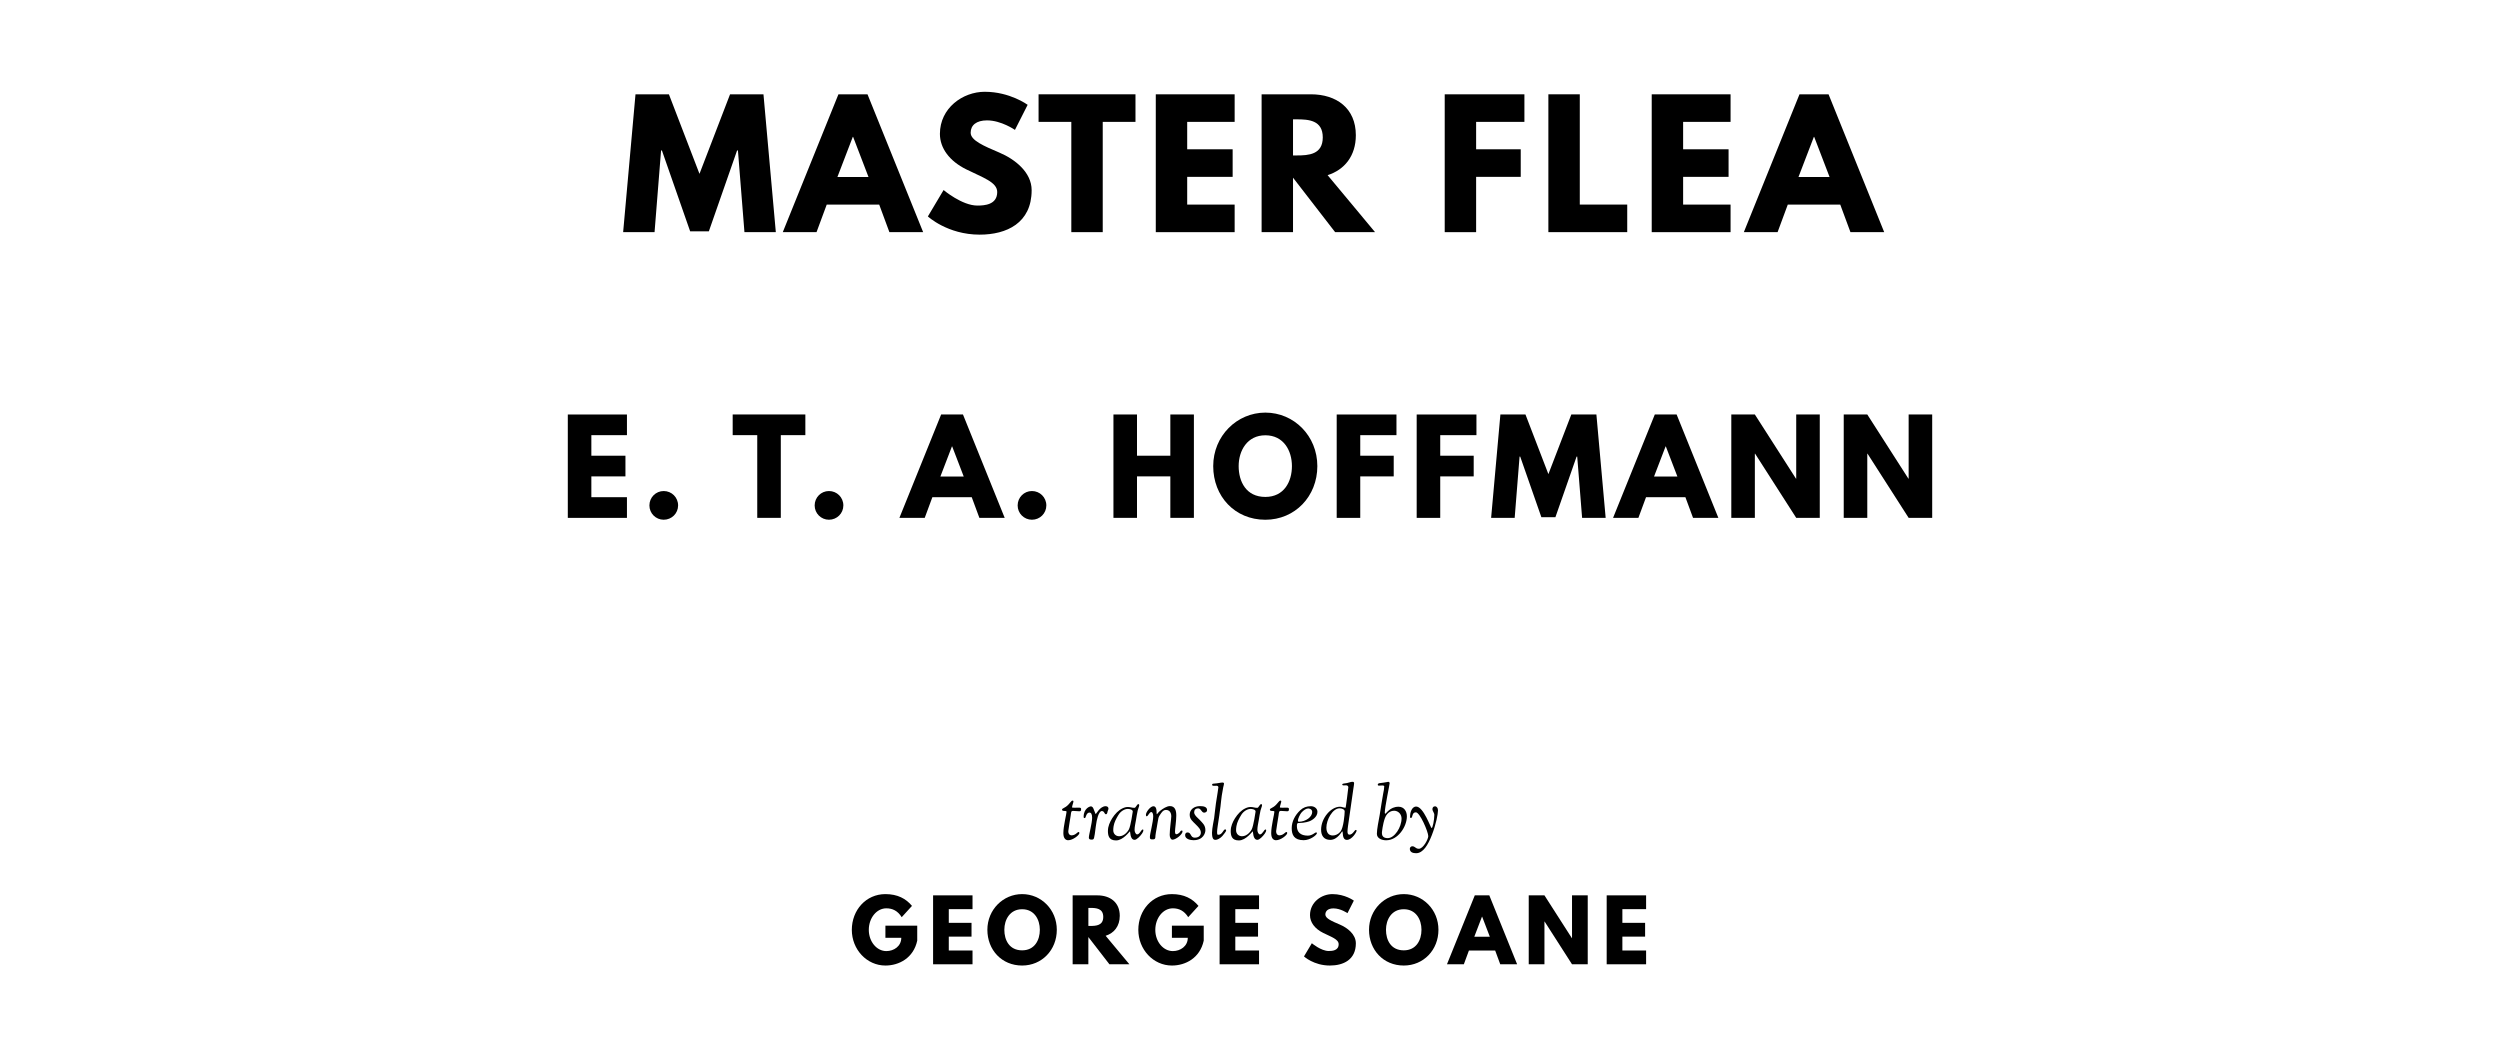
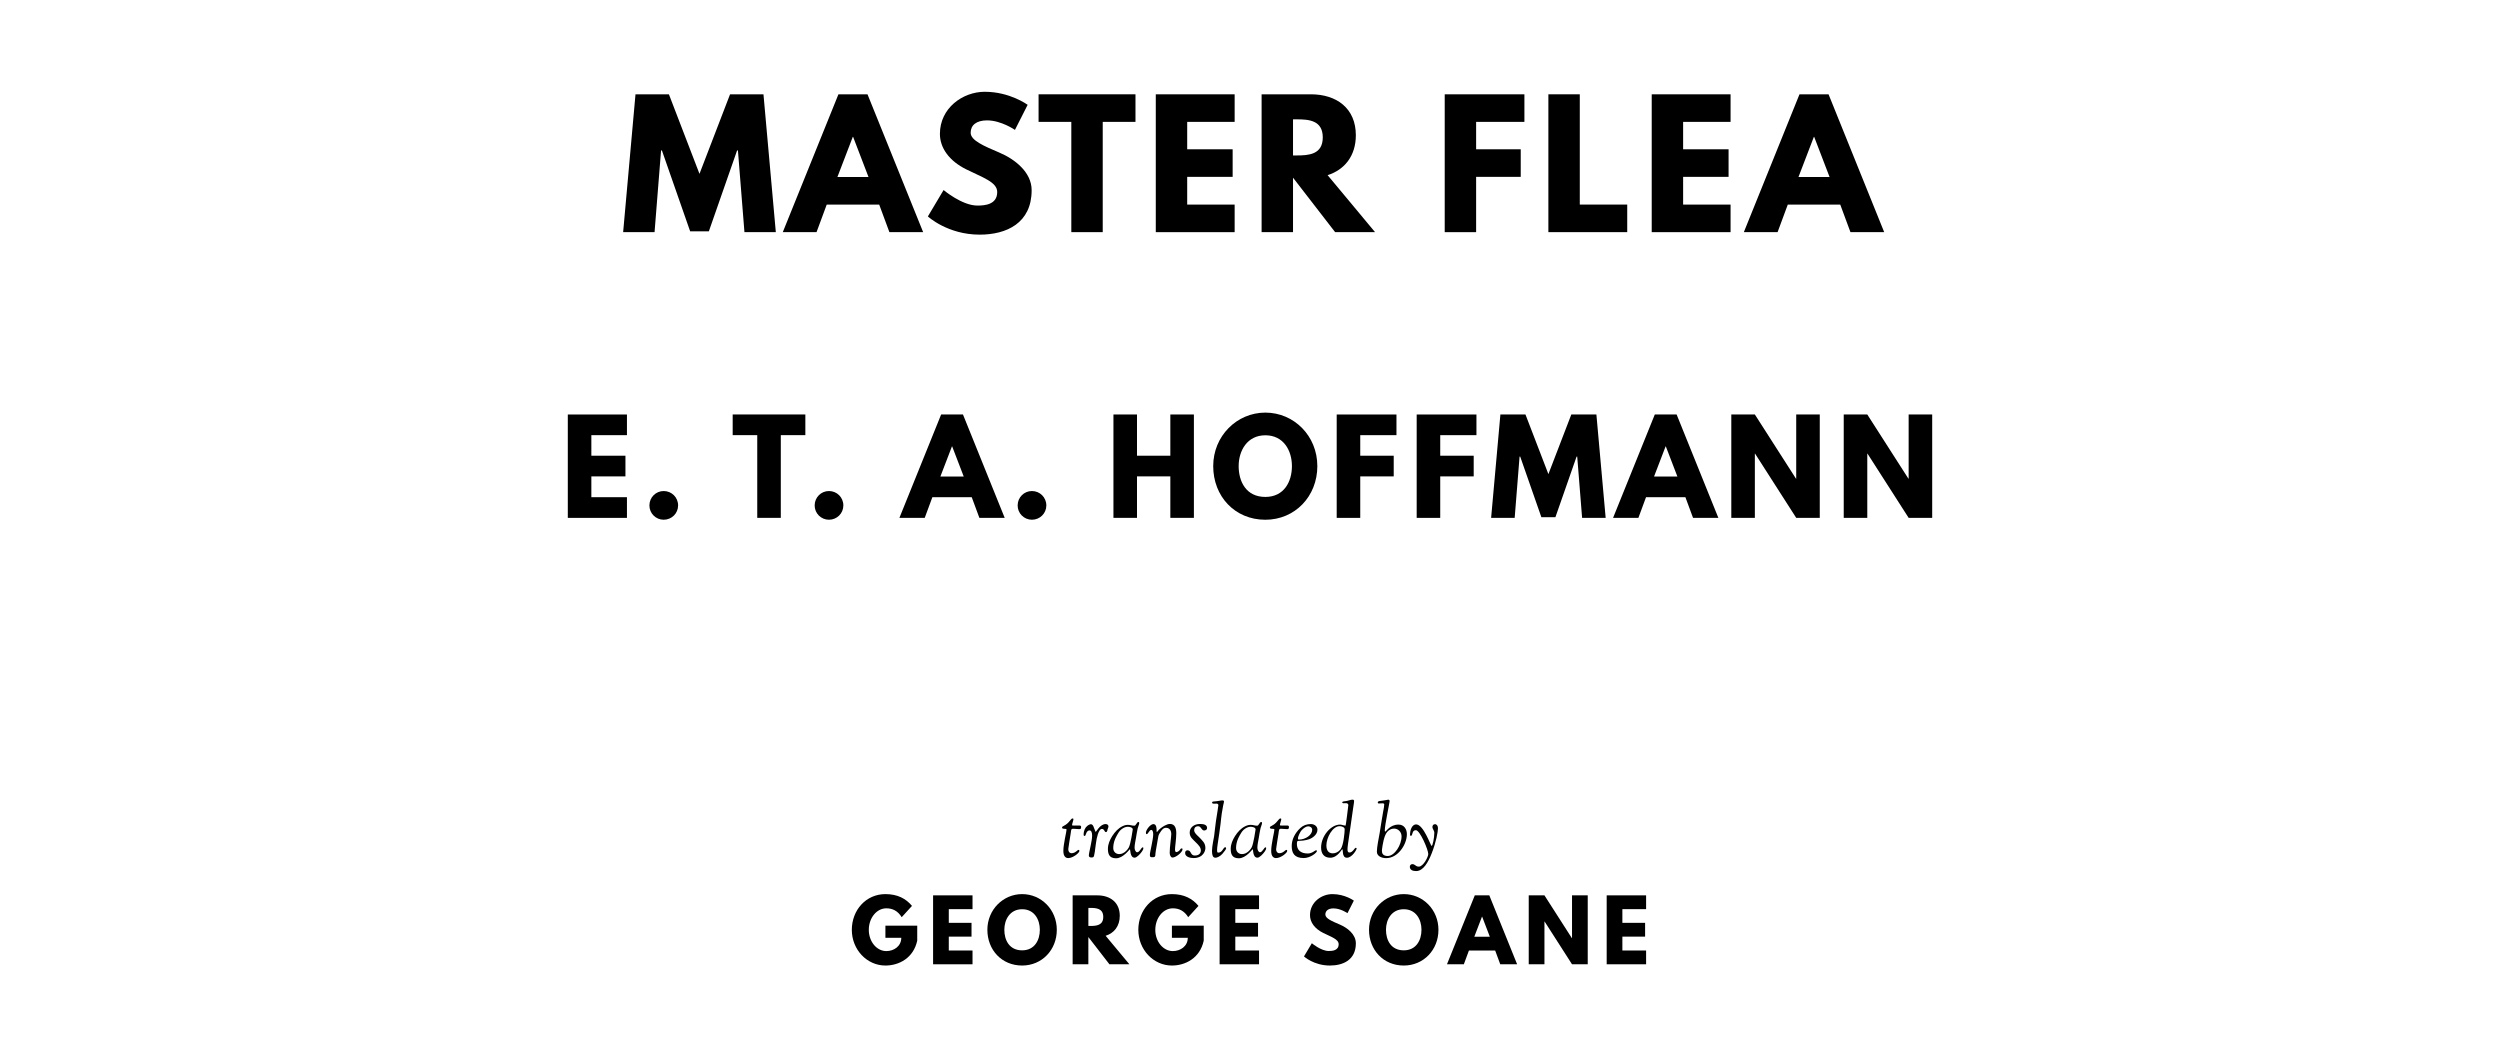
<svg xmlns="http://www.w3.org/2000/svg" version="1.1" viewBox="0 0 1400 590">
  <g aria-label="MASTER FLEA">
    <path d="M416.89,130.00l-3.65-45.75l-0.47,0.00l-15.81,45.29l-10.48,0.00l-15.81-45.29l-0.47,0.00l-3.65,45.75l-17.59,0.00l6.92-77.19l18.71,0.00l17.12,44.54l17.12-44.54l18.71,0.00l6.92,77.19l-17.59,0.00z" />
    <path d="M485.80,52.81l31.16,77.19l-18.90,0.00l-5.71-15.44l-29.38,0.00l-5.71,15.44l-18.90,0.00l31.16-77.19l16.28,0.00z  M486.36,99.12l-8.61-22.46l-0.19,0.00l-8.61,22.46l17.40,0.00z" />
    <path d="M551.53,51.40c14.04,0.00,23.95,7.30,23.95,7.30l-7.11,14.04s-7.67-5.33-15.63-5.33c-5.99,0.00-9.17,2.71-9.17,6.92c0.00,4.30,7.30,7.39,16.09,11.13c8.61,3.65,18.06,10.95,18.06,21.05c0.00,18.43-14.04,24.89-29.10,24.89c-18.06,0.00-29.01-10.20-29.01-10.20l8.80-14.78s10.29,8.70,18.90,8.70c3.84,0.00,11.13-0.37,11.13-7.58c0.00-5.61-8.23-8.14-17.40-12.73c-9.26-4.58-14.69-11.79-14.69-19.84c0.00-14.41,12.73-23.58,25.17-23.58z" />
    <path d="M581.60,68.25l0.00-15.44l54.27,0.00l0.00,15.44l-18.34,0.00l0.00,61.75l-17.59,0.00l0.00-61.75l-18.34,0.00z" />
    <path d="M691.40,52.81l0.00,15.44l-26.57,0.00l0.00,15.35l25.45,0.00l0.00,15.44l-25.45,0.00l0.00,15.53l26.57,0.00l0.00,15.44l-44.16,0.00l0.00-77.19l44.16,0.00z" />
    <path d="M706.50,52.81l27.60,0.00c14.32,0.00,25.17,7.77,25.17,22.92c0.00,11.60-6.36,19.37-15.81,22.36l26.57,31.91l-22.36,0.00l-23.58-30.50l0.00,30.50l-17.59,0.00l0.00-77.19z  M724.09,87.05l2.06,0.00c6.64,0.00,14.60-0.47,14.60-10.11s-7.95-10.11-14.60-10.11l-2.06,0.00l0.00,20.21z" />
    <path d="M853.67,52.81l0.00,15.44l-27.04,0.00l0.00,15.35l24.98,0.00l0.00,15.44l-24.98,0.00l0.00,30.97l-17.59,0.00l0.00-77.19l44.63,0.00z" />
    <path d="M884.68,52.81l0.00,61.75l26.57,0.00l0.00,15.44l-44.16,0.00l0.00-77.19l17.59,0.00z" />
    <path d="M969.12,52.81l0.00,15.44l-26.57,0.00l0.00,15.35l25.45,0.00l0.00,15.44l-25.45,0.00l0.00,15.53l26.57,0.00l0.00,15.44l-44.16,0.00l0.00-77.19l44.16,0.00z" />
    <path d="M1023.99,52.81l31.16,77.19l-18.90,0.00l-5.71-15.44l-29.38,0.00l-5.71,15.44l-18.90,0.00l31.16-77.19l16.28,0.00z  M1024.56,99.12l-8.61-22.46l-0.19,0.00l-8.61,22.46l17.40,0.00z" />
  </g>
  <g aria-label="E. T. A. HOFFMANN">
    <path d="M351.09,232.11l0.00,11.58l-19.93,0.00l0.00,11.51l19.09,0.00l0.00,11.58l-19.09,0.00l0.00,11.65l19.93,0.00l0.00,11.58l-33.12,0.00l0.00-57.89l33.12,0.00z" />
    <path d="M371.67,274.98c4.49,0.00,8.07,3.58,8.07,8.07c0.00,4.42-3.58,8.00-8.07,8.00c-4.42,0.00-8.00-3.58-8.00-8.00c0.00-4.49,3.58-8.07,8.00-8.07z" />
    <path d="M410.30,243.68l0.00-11.58l40.70,0.00l0.00,11.58l-13.75,0.00l0.00,46.32l-13.19,0.00l0.00-46.32l-13.75,0.00z" />
    <path d="M464.21,274.98c4.49,0.00,8.07,3.58,8.07,8.07c0.00,4.42-3.58,8.00-8.07,8.00c-4.42,0.00-8.00-3.58-8.00-8.00c0.00-4.49,3.58-8.07,8.00-8.07z" />
    <path d="M539.26,232.11l23.37,57.89l-14.18,0.00l-4.28-11.58l-22.04,0.00l-4.28,11.58l-14.18,0.00l23.37-57.89l12.21,0.00z  M539.68,266.84l-6.46-16.84l-0.14,0.00l-6.46,16.84l13.05,0.00z" />
    <path d="M577.88,274.98c4.49,0.00,8.07,3.58,8.07,8.07c0.00,4.42-3.58,8.00-8.07,8.00c-4.42,0.00-8.00-3.58-8.00-8.00c0.00-4.49,3.58-8.07,8.00-8.07z" />
    <path d="M636.72,266.77l0.00,23.23l-13.19,0.00l0.00-57.89l13.19,0.00l0.00,23.09l18.67,0.00l0.00-23.09l13.19,0.00l0.00,57.89l-13.19,0.00l0.00-23.23l-18.67,0.00z" />
    <path d="M679.40,261.02c0.00-16.91,13.26-29.96,29.19-29.96c16.07,0.00,29.12,13.05,29.12,29.96s-12.49,30.04-29.12,30.04c-17.12,0.00-29.19-13.12-29.19-30.04z  M693.65,261.02c0.00,8.63,4.14,17.26,14.95,17.26c10.53,0.00,14.88-8.63,14.88-17.26s-4.63-17.26-14.88-17.26c-10.18,0.00-14.95,8.63-14.95,17.26z" />
    <path d="M782.02,232.11l0.00,11.58l-20.28,0.00l0.00,11.51l18.74,0.00l0.00,11.58l-18.74,0.00l0.00,23.23l-13.19,0.00l0.00-57.89l33.47,0.00z" />
    <path d="M826.81,232.11l0.00,11.58l-20.28,0.00l0.00,11.51l18.74,0.00l0.00,11.58l-18.74,0.00l0.00,23.23l-13.19,0.00l0.00-57.89l33.47,0.00z" />
    <path d="M885.98,290.00l-2.74-34.32l-0.35,0.00l-11.86,33.96l-7.86,0.00l-11.86-33.96l-0.35,0.00l-2.74,34.32l-13.19,0.00l5.19-57.89l14.04,0.00l12.84,33.40l12.84-33.40l14.04,0.00l5.19,57.89l-13.19,0.00z" />
    <path d="M938.91,232.11l23.37,57.89l-14.18,0.00l-4.28-11.58l-22.04,0.00l-4.28,11.58l-14.18,0.00l23.37-57.89l12.21,0.00z  M939.33,266.84l-6.46-16.84l-0.14,0.00l-6.46,16.84l13.05,0.00z" />
    <path d="M982.72,254.07l0.00,35.93l-13.19,0.00l0.00-57.89l13.19,0.00l23.02,35.93l0.14,0.00l0.00-35.93l13.19,0.00l0.00,57.89l-13.19,0.00l-23.02-35.93l-0.14,0.00z" />
    <path d="M1045.68,254.07l0.00,35.93l-13.19,0.00l0.00-57.89l13.19,0.00l23.02,35.93l0.14,0.00l0.00-35.93l13.19,0.00l0.00,57.89l-13.19,0.00l-23.02-35.93l-0.14,0.00z" />
  </g>
  <g aria-label="translated by">
-     <path d="M594.73,453.42c0.00-0.85,1.62-0.81,3.49-2.76c1.70-1.79,1.79-2.34,2.47-2.34c0.21,0.00,0.43,0.13,0.43,0.51c0.00,0.55-0.77,2.55-0.77,3.19c0.00,0.26,0.09,0.30,1.49,0.30c1.66,0.00,2.00-0.04,2.47-0.04c0.89,0.00,1.11,0.30,1.11,0.81c0.00,0.98-0.26,1.23-1.02,1.23c-0.68,0.00-2.51-0.21-3.44-0.21c-1.23,0.00-1.11,0.77-1.36,2.51c-0.38,2.64-1.36,8.16-1.36,8.84c0.00,2.25,1.57,2.34,1.74,2.34c2.34,0.00,3.32-1.87,4.00-1.87c0.13,0.00,0.47,0.00,0.47,0.60c0.00,1.11-3.61,4.00-6.25,4.00c-1.15,0.00-2.72-0.68-2.72-4.00c0.00-3.91,1.79-10.80,1.79-11.94c0.00-0.89-2.51,0.04-2.51-1.15z" />
-     <path d="M606.84,457.42c0.00-4.85,3.61-5.87,4.00-5.87c0.89,0.00,1.32,0.81,1.57,1.49c1.06,2.76,1.11,2.81,1.19,2.81c0.30,0.00,2.42-4.38,5.57-4.38c1.11,0.00,1.57,0.72,1.57,1.32c0.00,0.55-0.34,1.11-0.47,1.57c-0.09,0.30-0.17,1.62-0.94,1.62c-0.94,0.00-0.77-1.79-2.30-1.79c-1.91,0.00-2.98,5.57-3.19,7.35l-0.21,1.40c-0.94,7.23-0.85,7.23-2.38,7.23l-0.21,0.00c-0.43,0.00-1.28-0.09-1.28-1.11c0.00-1.70,1.83-7.95,1.83-11.14c0.00-2.13-0.68-2.89-1.45-2.89c-1.74,0.00-2.08,2.55-2.34,2.85c-0.13,0.13-0.26,0.26-0.47,0.26c-0.17,0.00-0.51-0.13-0.51-0.72z" />
-     <path d="M620.45,465.15c0.00-2.38,1.06-4.80,2.38-6.93c1.53-2.42,3.49-4.46,5.74-5.53c1.15-0.55,2.00-0.77,3.10-0.77c1.32,0.00,2.21,0.47,3.61,0.47c0.85,0.00,1.36-2.08,2.21-2.08c0.26,0.00,0.47,0.17,0.47,0.64c0.00,0.68-0.55,1.70-0.85,2.93c-0.38,1.57-0.64,3.53-0.98,5.44c-0.34,1.87-0.77,3.83-0.77,5.44c0.00,1.11,0.64,2.51,1.45,2.51c1.40,0.00,2.30-2.76,3.10-2.76c0.34,0.00,0.38,0.30,0.38,0.47c0.00,0.43-0.21,1.06-0.77,1.83c-1.06,1.53-2.98,3.49-4.12,3.49c-2.72,0.00-2.34-4.76-2.64-4.76c-0.21,0.00-3.74,5.10-7.78,5.10s-4.55-2.72-4.55-5.48z  M623.42,464.90c0.00,2.13,1.53,3.40,3.32,3.40c3.06,0.00,5.06-3.06,5.44-3.83c1.02-2.04,2.17-9.86,2.17-9.99c0.00-1.19-1.91-1.49-2.81-1.49c-1.74,0.00-4.00,1.28-5.27,3.44c-1.23,2.04-2.25,3.95-2.64,6.16c-0.13,0.77-0.21,1.53-0.21,2.30z" />
-     <path d="M641.70,456.35c0.00-1.66,2.55-4.85,4.17-4.85c2.47,0.00,1.57,4.46,1.96,4.46c0.26,0.00,0.55-0.94,2.13-2.13c1.15-0.89,3.40-2.42,5.19-2.42c2.98,0.00,3.57,2.64,3.57,5.31c0.00,2.98-0.72,7.48-0.72,8.93c0.00,1.19,0.34,1.53,0.81,1.53c0.72,0.00,1.70-0.94,1.70-0.94c0.51-0.64,0.68-1.15,1.32-1.15c0.30,0.00,0.38,0.26,0.38,0.51c0.00,1.66-3.74,4.63-5.61,4.63c-0.85,0.00-1.57-1.19-1.57-2.68c0.00-3.23,0.89-8.93,0.89-10.50c0.00-0.68-0.21-3.49-2.98-3.49c-0.98,0.00-1.79,0.47-2.76,1.87c-1.83,2.59-1.32,2.21-2.34,7.69c-1.06,5.74-0.77,5.23-0.85,5.82c-0.13,0.94-0.47,1.11-1.57,1.11c-1.15,0.00-1.49-0.09-1.49-1.32c0.00-1.79,1.87-8.37,1.87-11.65c0.00-1.49-0.55-2.34-0.98-2.34c-1.32,0.00-1.79,2.38-2.72,2.38c-0.30,0.00-0.38-0.34-0.38-0.81z" />
-     <path d="M663.68,467.70c0.00-1.32,0.85-1.53,1.36-1.53c2.17,0.00,1.45,2.93,4.04,2.93c3.10,0.00,3.40-2.21,3.40-2.72c0.00-2.00-1.40-3.23-2.93-4.76c-1.70-1.74-3.32-2.85-3.32-5.40c0.00-2.85,2.47-4.80,5.78-4.80c2.30,0.00,3.95,0.55,3.95,2.21c0.00,1.32-1.40,1.45-1.62,1.45c-1.53,0.00-1.70-2.38-3.36-2.38c-1.62,0.00-2.25,0.98-2.25,2.25c0.00,1.62,2.34,3.36,3.36,4.46c1.32,1.49,2.93,2.68,2.93,5.53c0.00,1.53-1.19,5.57-6.63,5.57c-1.66,0.00-4.72-0.55-4.72-2.81z" />
-     <path d="M678.72,466.34c0.00-2.42,1.11-7.44,1.19-8.12c0.38-2.68,0.60-5.70,1.02-8.42c0.72-4.59,1.36-8.42,1.36-8.93s-0.43-0.85-1.06-0.85s-0.72,0.04-1.23,0.04c-0.85,0.00-1.23-0.13-1.23-0.60c0.00-0.21,0.09-0.55,0.64-0.60c3.10-0.21,4.04-0.64,5.14-0.64c0.68,0.00,0.89,0.26,0.89,0.68c0.00,0.60-0.30,1.15-0.43,1.96c-1.57,8.25-0.85,6.67-2.21,15.81c-0.72,5.02-1.23,7.69-1.23,9.14s0.13,1.66,0.68,1.66c2.34,0.00,2.76-3.02,3.87-3.02c0.30,0.00,0.51,0.26,0.51,0.68s-1.11,1.87-2.13,3.06c-1.11,1.28-2.89,2.13-3.70,2.13c-0.85,0.00-2.08,0.00-2.08-4.00z" />
-     <path d="M689.22,465.15c0.00-2.38,1.06-4.80,2.38-6.93c1.53-2.42,3.49-4.46,5.74-5.53c1.15-0.55,2.00-0.77,3.10-0.77c1.32,0.00,2.21,0.47,3.61,0.47c0.85,0.00,1.36-2.08,2.21-2.08c0.26,0.00,0.47,0.17,0.47,0.64c0.00,0.68-0.55,1.70-0.85,2.93c-0.38,1.57-0.64,3.53-0.98,5.44c-0.34,1.87-0.77,3.83-0.77,5.44c0.00,1.11,0.64,2.51,1.45,2.51c1.40,0.00,2.30-2.76,3.10-2.76c0.34,0.00,0.38,0.30,0.38,0.47c0.00,0.43-0.21,1.06-0.77,1.83c-1.06,1.53-2.98,3.49-4.12,3.49c-2.72,0.00-2.34-4.76-2.64-4.76c-0.21,0.00-3.74,5.10-7.78,5.10s-4.55-2.72-4.55-5.48z  M692.20,464.90c0.00,2.13,1.53,3.40,3.32,3.40c3.06,0.00,5.06-3.06,5.44-3.83c1.02-2.04,2.17-9.86,2.17-9.99c0.00-1.19-1.91-1.49-2.81-1.49c-1.74,0.00-4.00,1.28-5.27,3.44c-1.23,2.04-2.25,3.95-2.64,6.16c-0.13,0.77-0.21,1.53-0.21,2.30z" />
-     <path d="M711.12,453.42c0.00-0.85,1.62-0.81,3.49-2.76c1.70-1.79,1.79-2.34,2.47-2.34c0.21,0.00,0.43,0.13,0.43,0.51c0.00,0.55-0.77,2.55-0.77,3.19c0.00,0.26,0.09,0.30,1.49,0.30c1.66,0.00,2.00-0.04,2.47-0.04c0.89,0.00,1.11,0.30,1.11,0.81c0.00,0.98-0.26,1.23-1.02,1.23c-0.68,0.00-2.51-0.21-3.44-0.21c-1.23,0.00-1.11,0.77-1.36,2.51c-0.38,2.64-1.36,8.16-1.36,8.84c0.00,2.25,1.57,2.34,1.74,2.34c2.34,0.00,3.32-1.87,4.00-1.87c0.13,0.00,0.47,0.00,0.47,0.60c0.00,1.11-3.61,4.00-6.25,4.00c-1.15,0.00-2.72-0.68-2.72-4.00c0.00-3.91,1.79-10.80,1.79-11.94c0.00-0.89-2.51,0.04-2.51-1.15z" />
-     <path d="M723.36,463.75c0.00-3.66,1.87-7.31,4.80-10.03c1.57-1.49,3.53-2.25,5.91-2.25c2.00,0.00,3.70,1.28,3.70,3.15c0.00,3.06-3.32,4.80-4.12,5.14c-0.38,0.17-2.68,1.11-6.67,1.15c-0.60,0.00-0.72,0.64-0.72,1.74c0.00,3.19,1.91,5.31,6.12,5.31c2.42,0.00,4.12-1.83,4.59-1.83c0.34,0.00,0.51,0.17,0.51,0.43c0.00,0.98-3.70,3.95-7.40,3.95c-5.40,0.00-6.72-2.98-6.72-6.76z  M726.84,459.33c0.00,0.30,0.09,0.85,0.38,0.85c4.12,0.00,7.61-2.76,7.61-5.44c0.00-1.62-1.53-2.00-2.25-2.00c-1.06,0.00-2.38,0.85-3.49,2.00c-1.28,1.32-2.25,4.04-2.25,4.59z" />
-     <path d="M739.81,464.69c0.00-6.59,5.53-12.92,10.58-12.92c1.11,0.00,1.96,0.55,3.15,0.55c0.13,0.00,1.53-11.18,1.53-11.48c0.00-0.64-0.60-1.06-1.23-1.06c-0.47,0.00-1.45,0.04-1.49,0.04c-0.43,0.00-0.68-0.17-0.68-0.47c0.00-0.72,1.49-0.55,2.68-0.85c2.38-0.60,2.13-0.68,3.27-0.68c0.38,0.00,0.68,0.34,0.68,0.72c0.00,1.11-0.43,2.47-2.81,19.85c-0.47,3.23-0.89,5.91-0.89,7.18c0.00,0.94,0.13,1.83,1.11,1.83c1.87,0.00,2.85-2.64,3.53-2.64c0.34,0.00,0.47,0.21,0.47,0.38c0.00,0.89-2.68,5.19-5.44,5.19c-2.98,0.00-2.00-4.76-2.59-4.76c-0.38,0.00-2.55,4.76-6.76,4.76c-3.61,0.00-5.10-2.47-5.10-5.65z  M742.78,463.50c0.00,2.47,1.02,4.38,3.61,4.38c1.53,0.00,3.19-0.81,4.29-2.21c1.70-2.13,2.34-9.61,2.34-11.31c0.00-1.15-1.70-1.70-2.85-1.70c-3.91,0.00-7.40,6.38-7.40,10.84z" />
-     <path d="M771.05,466.98c0.00-2.72,0.98-7.14,1.57-10.58c0.77-4.42,1.28-8.54,1.91-11.69c0.38-1.83,0.64-3.32,0.64-4.34c0.00-0.21-0.21-0.51-1.06-0.51c-0.64,0.00-1.11,0.09-1.74,0.09c-0.47,0.00-0.81,0.00-0.81-0.60c0.00-0.85,1.19-0.81,3.15-1.06c1.66-0.21,2.42-0.47,2.68-0.47c0.47,0.00,0.81,0.30,0.81,0.77c0.00,0.77-2.72,13.43-2.72,16.49c0.00,0.30,0.13,0.64,0.21,0.64c0.60,0.00,2.59-3.95,7.48-3.95c3.19,0.00,4.68,2.64,4.68,5.40c0.00,5.78-5.02,13.39-11.60,13.39c-2.51,0.00-5.19-1.11-5.19-3.57z  M773.86,466.47c0.00,1.45,0.64,2.89,3.27,2.89c3.83,0.00,7.74-6.12,7.74-11.01c0.00-2.38-1.83-4.34-4.17-4.34c-1.02,0.00-3.78,0.43-5.14,4.12c-1.23,3.36-1.70,7.91-1.70,8.33z" />
-     <path d="M789.50,475.31c0.00-0.72,0.64-1.40,1.36-1.40c1.70,0.00,1.74,1.40,3.70,1.40c2.47,0.00,5.27-5.44,5.27-7.06c0.00-2.38-4.68-13.35-6.93-13.35c-2.47,0.00-1.57,3.19-2.85,3.19c-0.26,0.00-0.43-0.21-0.43-0.94c0.00-1.79,0.85-5.48,3.44-5.48c4.12,0.00,8.16,12.07,8.63,12.07c0.60,0.00,1.53-4.55,1.53-7.40c0.00-1.23-1.06-2.08-1.06-3.23c0.00-0.77,0.43-1.57,1.45-1.57c0.94,0.00,1.66,0.94,1.66,2.25c0.00,1.91-1.02,7.78-3.53,14.11c-2.00,5.06-4.72,9.90-8.71,9.90c-1.83,0.00-3.53-0.55-3.53-2.51z" />
+     <path d="M594.73,463.42c0.00-0.85,1.62-0.81,3.49-2.76c1.70-1.79,1.79-2.34,2.47-2.34c0.21,0.00,0.43,0.13,0.43,0.51c0.00,0.55-0.77,2.55-0.77,3.19c0.00,0.26,0.09,0.30,1.49,0.30c1.66,0.00,2.00-0.04,2.47-0.04c0.89,0.00,1.11,0.30,1.11,0.81c0.00,0.98-0.26,1.23-1.02,1.23c-0.68,0.00-2.51-0.21-3.44-0.21c-1.23,0.00-1.11,0.77-1.36,2.51c-0.38,2.64-1.36,8.16-1.36,8.84c0.00,2.25,1.57,2.34,1.74,2.34c2.34,0.00,3.32-1.87,4.00-1.87c0.13,0.00,0.47,0.00,0.47,0.60c0.00,1.11-3.61,4.00-6.25,4.00c-1.15,0.00-2.72-0.68-2.72-4.00c0.00-3.91,1.79-10.80,1.79-11.94c0.00-0.89-2.51,0.04-2.51-1.15z" />
+     <path d="M606.84,467.42c0.00-4.85,3.61-5.87,4.00-5.87c0.89,0.00,1.32,0.81,1.57,1.49c1.06,2.76,1.11,2.81,1.19,2.81c0.30,0.00,2.42-4.38,5.57-4.38c1.11,0.00,1.57,0.72,1.57,1.32c0.00,0.55-0.34,1.11-0.47,1.57c-0.09,0.30-0.17,1.62-0.94,1.62c-0.94,0.00-0.77-1.79-2.30-1.79c-1.91,0.00-2.98,5.57-3.19,7.35l-0.21,1.40c-0.94,7.23-0.85,7.23-2.38,7.23l-0.21,0.00c-0.43,0.00-1.28-0.09-1.28-1.11c0.00-1.70,1.83-7.95,1.83-11.14c0.00-2.13-0.68-2.89-1.45-2.89c-1.74,0.00-2.08,2.55-2.34,2.85c-0.13,0.13-0.26,0.26-0.47,0.26c-0.17,0.00-0.51-0.13-0.51-0.72z" />
+     <path d="M620.45,475.15c0.00-2.38,1.06-4.80,2.38-6.93c1.53-2.42,3.49-4.46,5.74-5.53c1.15-0.55,2.00-0.77,3.10-0.77c1.32,0.00,2.21,0.47,3.61,0.47c0.85,0.00,1.36-2.08,2.21-2.08c0.26,0.00,0.47,0.17,0.47,0.64c0.00,0.68-0.55,1.70-0.85,2.93c-0.38,1.57-0.64,3.53-0.98,5.44c-0.34,1.87-0.77,3.83-0.77,5.44c0.00,1.11,0.64,2.51,1.45,2.51c1.40,0.00,2.30-2.76,3.10-2.76c0.34,0.00,0.38,0.30,0.38,0.47c0.00,0.43-0.21,1.06-0.77,1.83c-1.06,1.53-2.98,3.49-4.12,3.49c-2.72,0.00-2.34-4.76-2.64-4.76c-0.21,0.00-3.74,5.10-7.78,5.10s-4.55-2.72-4.55-5.48z  M623.42,474.90c0.00,2.13,1.53,3.40,3.32,3.40c3.06,0.00,5.06-3.06,5.44-3.83c1.02-2.04,2.17-9.86,2.17-9.99c0.00-1.19-1.91-1.49-2.81-1.49c-1.74,0.00-4.00,1.28-5.27,3.44c-1.23,2.04-2.25,3.95-2.64,6.16c-0.13,0.77-0.21,1.53-0.21,2.30z" />
+     <path d="M641.70,466.35c0.00-1.66,2.55-4.85,4.17-4.85c2.47,0.00,1.57,4.46,1.96,4.46c0.26,0.00,0.55-0.94,2.13-2.13c1.15-0.89,3.40-2.42,5.19-2.42c2.98,0.00,3.57,2.64,3.57,5.31c0.00,2.98-0.72,7.48-0.72,8.93c0.00,1.19,0.34,1.53,0.81,1.53c0.72,0.00,1.70-0.94,1.70-0.94c0.51-0.64,0.68-1.15,1.32-1.15c0.30,0.00,0.38,0.26,0.38,0.51c0.00,1.66-3.74,4.63-5.61,4.63c-0.85,0.00-1.57-1.19-1.57-2.68c0.00-3.23,0.89-8.93,0.89-10.50c0.00-0.68-0.21-3.49-2.98-3.49c-0.98,0.00-1.79,0.47-2.76,1.87c-1.83,2.59-1.32,2.21-2.34,7.69c-1.06,5.74-0.77,5.23-0.85,5.82c-0.13,0.94-0.47,1.11-1.57,1.11c-1.15,0.00-1.49-0.09-1.49-1.32c0.00-1.79,1.87-8.37,1.87-11.65c0.00-1.49-0.55-2.34-0.98-2.34c-1.32,0.00-1.79,2.38-2.72,2.38c-0.30,0.00-0.38-0.34-0.38-0.81z" />
+     <path d="M663.68,477.70c0.00-1.32,0.85-1.53,1.36-1.53c2.17,0.00,1.45,2.93,4.04,2.93c3.10,0.00,3.40-2.21,3.40-2.72c0.00-2.00-1.40-3.23-2.93-4.76c-1.70-1.74-3.32-2.85-3.32-5.40c0.00-2.85,2.47-4.80,5.78-4.80c2.30,0.00,3.95,0.55,3.95,2.21c0.00,1.32-1.40,1.45-1.62,1.45c-1.53,0.00-1.70-2.38-3.36-2.38c-1.62,0.00-2.25,0.98-2.25,2.25c0.00,1.62,2.34,3.36,3.36,4.46c1.32,1.49,2.93,2.68,2.93,5.53c0.00,1.53-1.19,5.57-6.63,5.57c-1.66,0.00-4.72-0.55-4.72-2.81z" />
+     <path d="M678.72,476.34c0.00-2.42,1.11-7.44,1.19-8.12c0.38-2.68,0.60-5.70,1.02-8.42c0.72-4.59,1.36-8.42,1.36-8.93s-0.43-0.85-1.06-0.85s-0.72,0.04-1.23,0.04c-0.85,0.00-1.23-0.13-1.23-0.60c0.00-0.21,0.09-0.55,0.64-0.60c3.10-0.21,4.04-0.64,5.14-0.64c0.68,0.00,0.89,0.26,0.89,0.68c0.00,0.60-0.30,1.15-0.43,1.96c-1.57,8.25-0.85,6.67-2.21,15.81c-0.72,5.02-1.23,7.69-1.23,9.14s0.13,1.66,0.68,1.66c2.34,0.00,2.76-3.02,3.87-3.02c0.30,0.00,0.51,0.26,0.51,0.68s-1.11,1.87-2.13,3.06c-1.11,1.28-2.89,2.13-3.70,2.13c-0.85,0.00-2.08,0.00-2.08-4.00z" />
+     <path d="M689.22,475.15c0.00-2.38,1.06-4.80,2.38-6.93c1.53-2.42,3.49-4.46,5.74-5.53c1.15-0.55,2.00-0.77,3.10-0.77c1.32,0.00,2.21,0.47,3.61,0.47c0.85,0.00,1.36-2.08,2.21-2.08c0.26,0.00,0.47,0.17,0.47,0.64c0.00,0.68-0.55,1.70-0.85,2.93c-0.38,1.57-0.64,3.53-0.98,5.44c-0.34,1.87-0.77,3.83-0.77,5.44c0.00,1.11,0.64,2.51,1.45,2.51c1.40,0.00,2.30-2.76,3.10-2.76c0.34,0.00,0.38,0.30,0.38,0.47c0.00,0.43-0.21,1.06-0.77,1.83c-1.06,1.53-2.98,3.49-4.12,3.49c-2.72,0.00-2.34-4.76-2.64-4.76c-0.21,0.00-3.74,5.10-7.78,5.10s-4.55-2.72-4.55-5.48z  M692.20,474.90c0.00,2.13,1.53,3.40,3.32,3.40c3.06,0.00,5.06-3.06,5.44-3.83c1.02-2.04,2.17-9.86,2.17-9.99c0.00-1.19-1.91-1.49-2.81-1.49c-1.74,0.00-4.00,1.28-5.27,3.44c-1.23,2.04-2.25,3.95-2.64,6.16c-0.13,0.77-0.21,1.53-0.21,2.30z" />
+     <path d="M711.12,463.42c0.00-0.85,1.62-0.81,3.49-2.76c1.70-1.79,1.79-2.34,2.47-2.34c0.21,0.00,0.43,0.13,0.43,0.51c0.00,0.55-0.77,2.55-0.77,3.19c0.00,0.26,0.09,0.30,1.49,0.30c1.66,0.00,2.00-0.04,2.47-0.04c0.89,0.00,1.11,0.30,1.11,0.81c0.00,0.98-0.26,1.23-1.02,1.23c-0.68,0.00-2.51-0.21-3.44-0.21c-1.23,0.00-1.11,0.77-1.36,2.51c-0.38,2.64-1.36,8.16-1.36,8.84c0.00,2.25,1.57,2.34,1.74,2.34c2.34,0.00,3.32-1.87,4.00-1.87c0.13,0.00,0.47,0.00,0.47,0.60c0.00,1.11-3.61,4.00-6.25,4.00c-1.15,0.00-2.72-0.68-2.72-4.00c0.00-3.91,1.79-10.80,1.79-11.94c0.00-0.89-2.51,0.04-2.51-1.15z" />
+     <path d="M723.36,473.75c0.00-3.66,1.87-7.31,4.80-10.03c1.57-1.49,3.53-2.25,5.91-2.25c2.00,0.00,3.70,1.28,3.70,3.15c0.00,3.06-3.32,4.80-4.12,5.14c-0.38,0.17-2.68,1.11-6.67,1.15c-0.60,0.00-0.72,0.64-0.72,1.74c0.00,3.19,1.91,5.31,6.12,5.31c2.42,0.00,4.12-1.83,4.59-1.83c0.34,0.00,0.51,0.17,0.51,0.43c0.00,0.98-3.70,3.95-7.40,3.95c-5.40,0.00-6.72-2.98-6.72-6.76z  M726.84,469.33c0.00,0.30,0.09,0.85,0.38,0.85c4.12,0.00,7.61-2.76,7.61-5.44c0.00-1.62-1.53-2.00-2.25-2.00c-1.06,0.00-2.38,0.85-3.49,2.00c-1.28,1.32-2.25,4.04-2.25,4.59z" />
+     <path d="M739.81,474.69c0.00-6.59,5.53-12.92,10.58-12.92c1.11,0.00,1.96,0.55,3.15,0.55c0.13,0.00,1.53-11.18,1.53-11.48c0.00-0.64-0.60-1.06-1.23-1.06c-0.47,0.00-1.45,0.04-1.49,0.04c-0.43,0.00-0.68-0.17-0.68-0.47c0.00-0.72,1.49-0.55,2.68-0.85c2.38-0.60,2.13-0.68,3.27-0.68c0.38,0.00,0.68,0.34,0.68,0.72c0.00,1.11-0.43,2.47-2.81,19.85c-0.47,3.23-0.89,5.91-0.89,7.18c0.00,0.94,0.13,1.83,1.11,1.83c1.87,0.00,2.85-2.64,3.53-2.64c0.34,0.00,0.47,0.21,0.47,0.38c0.00,0.89-2.68,5.19-5.44,5.19c-2.98,0.00-2.00-4.76-2.59-4.76c-0.38,0.00-2.55,4.76-6.76,4.76c-3.61,0.00-5.10-2.47-5.10-5.65z  M742.78,473.50c0.00,2.47,1.02,4.38,3.61,4.38c1.53,0.00,3.19-0.81,4.29-2.21c1.70-2.13,2.34-9.61,2.34-11.31c0.00-1.15-1.70-1.70-2.85-1.70c-3.91,0.00-7.40,6.38-7.40,10.84z" />
+     <path d="M771.05,476.98c0.00-2.72,0.98-7.14,1.57-10.58c0.77-4.42,1.28-8.54,1.91-11.69c0.38-1.83,0.64-3.32,0.64-4.34c0.00-0.21-0.21-0.51-1.06-0.51c-0.64,0.00-1.11,0.09-1.74,0.09c-0.47,0.00-0.81,0.00-0.81-0.60c0.00-0.85,1.19-0.81,3.15-1.06c1.66-0.21,2.42-0.47,2.68-0.47c0.47,0.00,0.81,0.30,0.81,0.77c0.00,0.77-2.72,13.43-2.72,16.49c0.00,0.30,0.13,0.64,0.21,0.64c0.60,0.00,2.59-3.95,7.48-3.95c3.19,0.00,4.68,2.64,4.68,5.40c0.00,5.78-5.02,13.39-11.60,13.39c-2.51,0.00-5.19-1.11-5.19-3.57z  M773.86,476.47c0.00,1.45,0.64,2.89,3.27,2.89c3.83,0.00,7.74-6.12,7.74-11.01c0.00-2.38-1.83-4.34-4.17-4.34c-1.02,0.00-3.78,0.43-5.14,4.12c-1.23,3.36-1.70,7.91-1.70,8.33z" />
+     <path d="M789.50,485.31c0.00-0.72,0.64-1.40,1.36-1.40c1.70,0.00,1.74,1.40,3.70,1.40c2.47,0.00,5.27-5.44,5.27-7.06c0.00-2.38-4.68-13.35-6.93-13.35c-2.47,0.00-1.57,3.19-2.85,3.19c-0.26,0.00-0.43-0.21-0.43-0.94c0.00-1.79,0.85-5.48,3.44-5.48c4.12,0.00,8.16,12.07,8.63,12.07c0.60,0.00,1.53-4.55,1.53-7.40c0.00-1.23-1.06-2.08-1.06-3.23c0.00-0.77,0.43-1.57,1.45-1.57c0.94,0.00,1.66,0.94,1.66,2.25c0.00,1.91-1.02,7.78-3.53,14.11c-2.00,5.06-4.72,9.90-8.71,9.90c-1.83,0.00-3.53-0.55-3.53-2.51z" />
  </g>
  <g aria-label="GEORGE SOANE">
    <path d="M513.65,518.39l0.00,8.37c-2.11,9.78-10.25,13.94-17.82,13.94c-10.39,0.00-18.81-8.94-18.81-19.98c0.00-11.09,7.95-20.02,18.81-20.02c6.78,0.00,11.51,2.53,14.88,6.60l-5.75,6.32c-2.25-3.60-5.19-4.96-8.61-4.96c-5.43,0.00-9.82,5.38-9.82,12.07c0.00,6.55,4.40,11.88,9.82,11.88c4.21,0.00,8.37-2.71,8.37-7.44l-8.89,0.00l0.00-6.78l17.82,0.00z" />
    <path d="M544.61,501.40l0.00,7.72l-13.29,0.00l0.00,7.67l12.73,0.00l0.00,7.72l-12.73,0.00l0.00,7.77l13.29,0.00l0.00,7.72l-22.08,0.00l0.00-38.60l22.08,0.00z" />
    <path d="M552.93,520.68c0.00-11.27,8.84-19.98,19.46-19.98c10.71,0.00,19.42,8.70,19.42,19.98s-8.33,20.02-19.42,20.02c-11.42,0.00-19.46-8.75-19.46-20.02z  M562.43,520.68c0.00,5.75,2.76,11.51,9.96,11.51c7.02,0.00,9.92-5.75,9.92-11.51s-3.09-11.51-9.92-11.51c-6.78,0.00-9.96,5.75-9.96,11.51z" />
    <path d="M600.69,501.40l13.80,0.00c7.16,0.00,12.58,3.88,12.58,11.46c0.00,5.80-3.18,9.68-7.91,11.18l13.29,15.95l-11.18,0.00l-11.79-15.25l0.00,15.25l-8.80,0.00l0.00-38.60z  M609.49,518.53l1.03,0.00c3.32,0.00,7.30-0.23,7.30-5.05s-3.98-5.05-7.30-5.05l-1.03,0.00l0.00,10.11z" />
    <path d="M674.09,518.39l0.00,8.37c-2.11,9.78-10.25,13.94-17.82,13.94c-10.39,0.00-18.81-8.94-18.81-19.98c0.00-11.09,7.95-20.02,18.81-20.02c6.78,0.00,11.51,2.53,14.88,6.60l-5.75,6.32c-2.25-3.60-5.19-4.96-8.61-4.96c-5.43,0.00-9.82,5.38-9.82,12.07c0.00,6.55,4.40,11.88,9.82,11.88c4.21,0.00,8.37-2.71,8.37-7.44l-8.89,0.00l0.00-6.78l17.82,0.00z" />
    <path d="M705.06,501.40l0.00,7.72l-13.29,0.00l0.00,7.67l12.73,0.00l0.00,7.72l-12.73,0.00l0.00,7.77l13.29,0.00l0.00,7.72l-22.08,0.00l0.00-38.60l22.08,0.00z" />
    <path d="M746.17,500.70c7.02,0.00,11.98,3.65,11.98,3.65l-3.56,7.02s-3.84-2.67-7.81-2.67c-2.99,0.00-4.58,1.36-4.58,3.46c0.00,2.15,3.65,3.70,8.05,5.57c4.30,1.82,9.03,5.47,9.03,10.53c0.00,9.22-7.02,12.44-14.55,12.44c-9.03,0.00-14.50-5.10-14.50-5.10l4.40-7.39s5.15,4.35,9.45,4.35c1.92,0.00,5.57-0.19,5.57-3.79c0.00-2.81-4.12-4.07-8.70-6.36c-4.63-2.29-7.35-5.89-7.35-9.92c0.00-7.20,6.36-11.79,12.58-11.79z" />
    <path d="M766.65,520.68c0.00-11.27,8.84-19.98,19.46-19.98c10.71,0.00,19.42,8.70,19.42,19.98s-8.33,20.02-19.42,20.02c-11.42,0.00-19.46-8.75-19.46-20.02z  M776.15,520.68c0.00,5.75,2.76,11.51,9.96,11.51c7.02,0.00,9.92-5.75,9.92-11.51s-3.09-11.51-9.92-11.51c-6.78,0.00-9.96,5.75-9.96,11.51z" />
    <path d="M834.01,501.40l15.58,38.60l-9.45,0.00l-2.85-7.72l-14.69,0.00l-2.85,7.72l-9.45,0.00l15.58-38.60l8.14,0.00z  M834.30,524.56l-4.30-11.23l-0.09,0.00l-4.30,11.23l8.70,0.00z" />
    <path d="M864.89,516.05l0.00,23.95l-8.80,0.00l0.00-38.60l8.80,0.00l15.35,23.95l0.09,0.00l0.00-23.95l8.80,0.00l0.00,38.60l-8.80,0.00l-15.35-23.95l-0.09,0.00z" />
    <path d="M921.82,501.40l0.00,7.72l-13.29,0.00l0.00,7.67l12.73,0.00l0.00,7.72l-12.73,0.00l0.00,7.77l13.29,0.00l0.00,7.72l-22.08,0.00l0.00-38.60l22.08,0.00z" />
  </g>
</svg>
